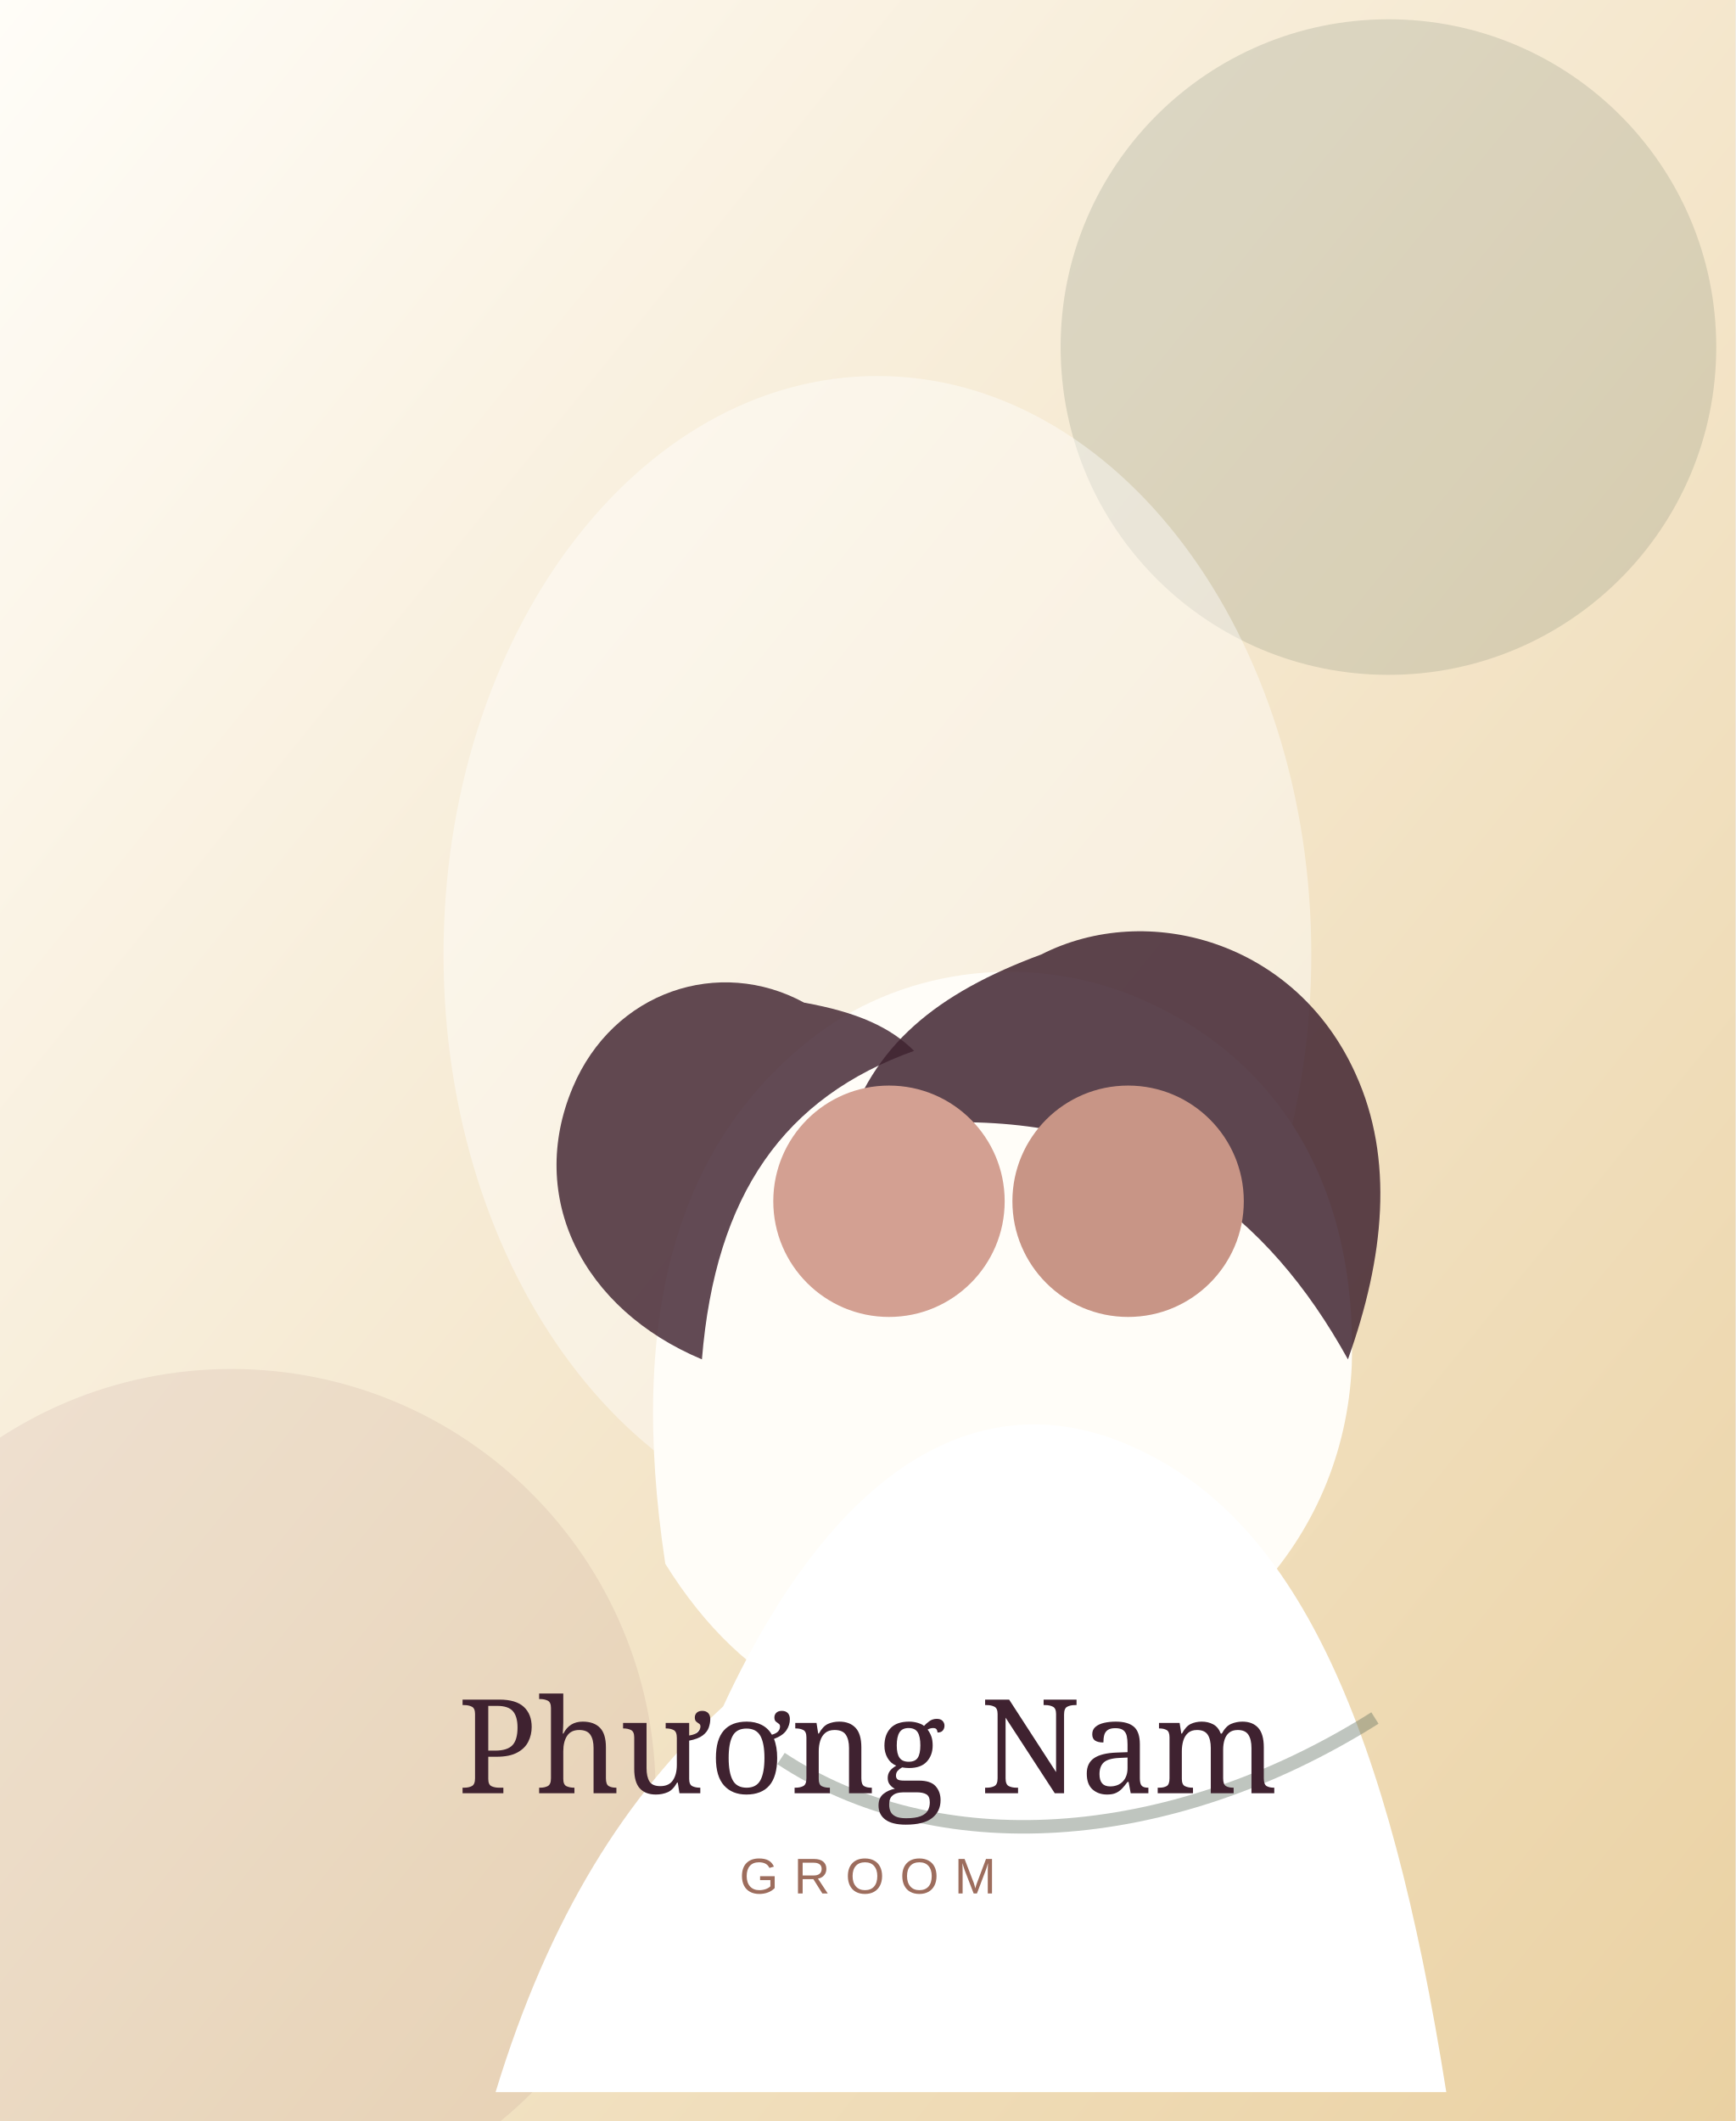
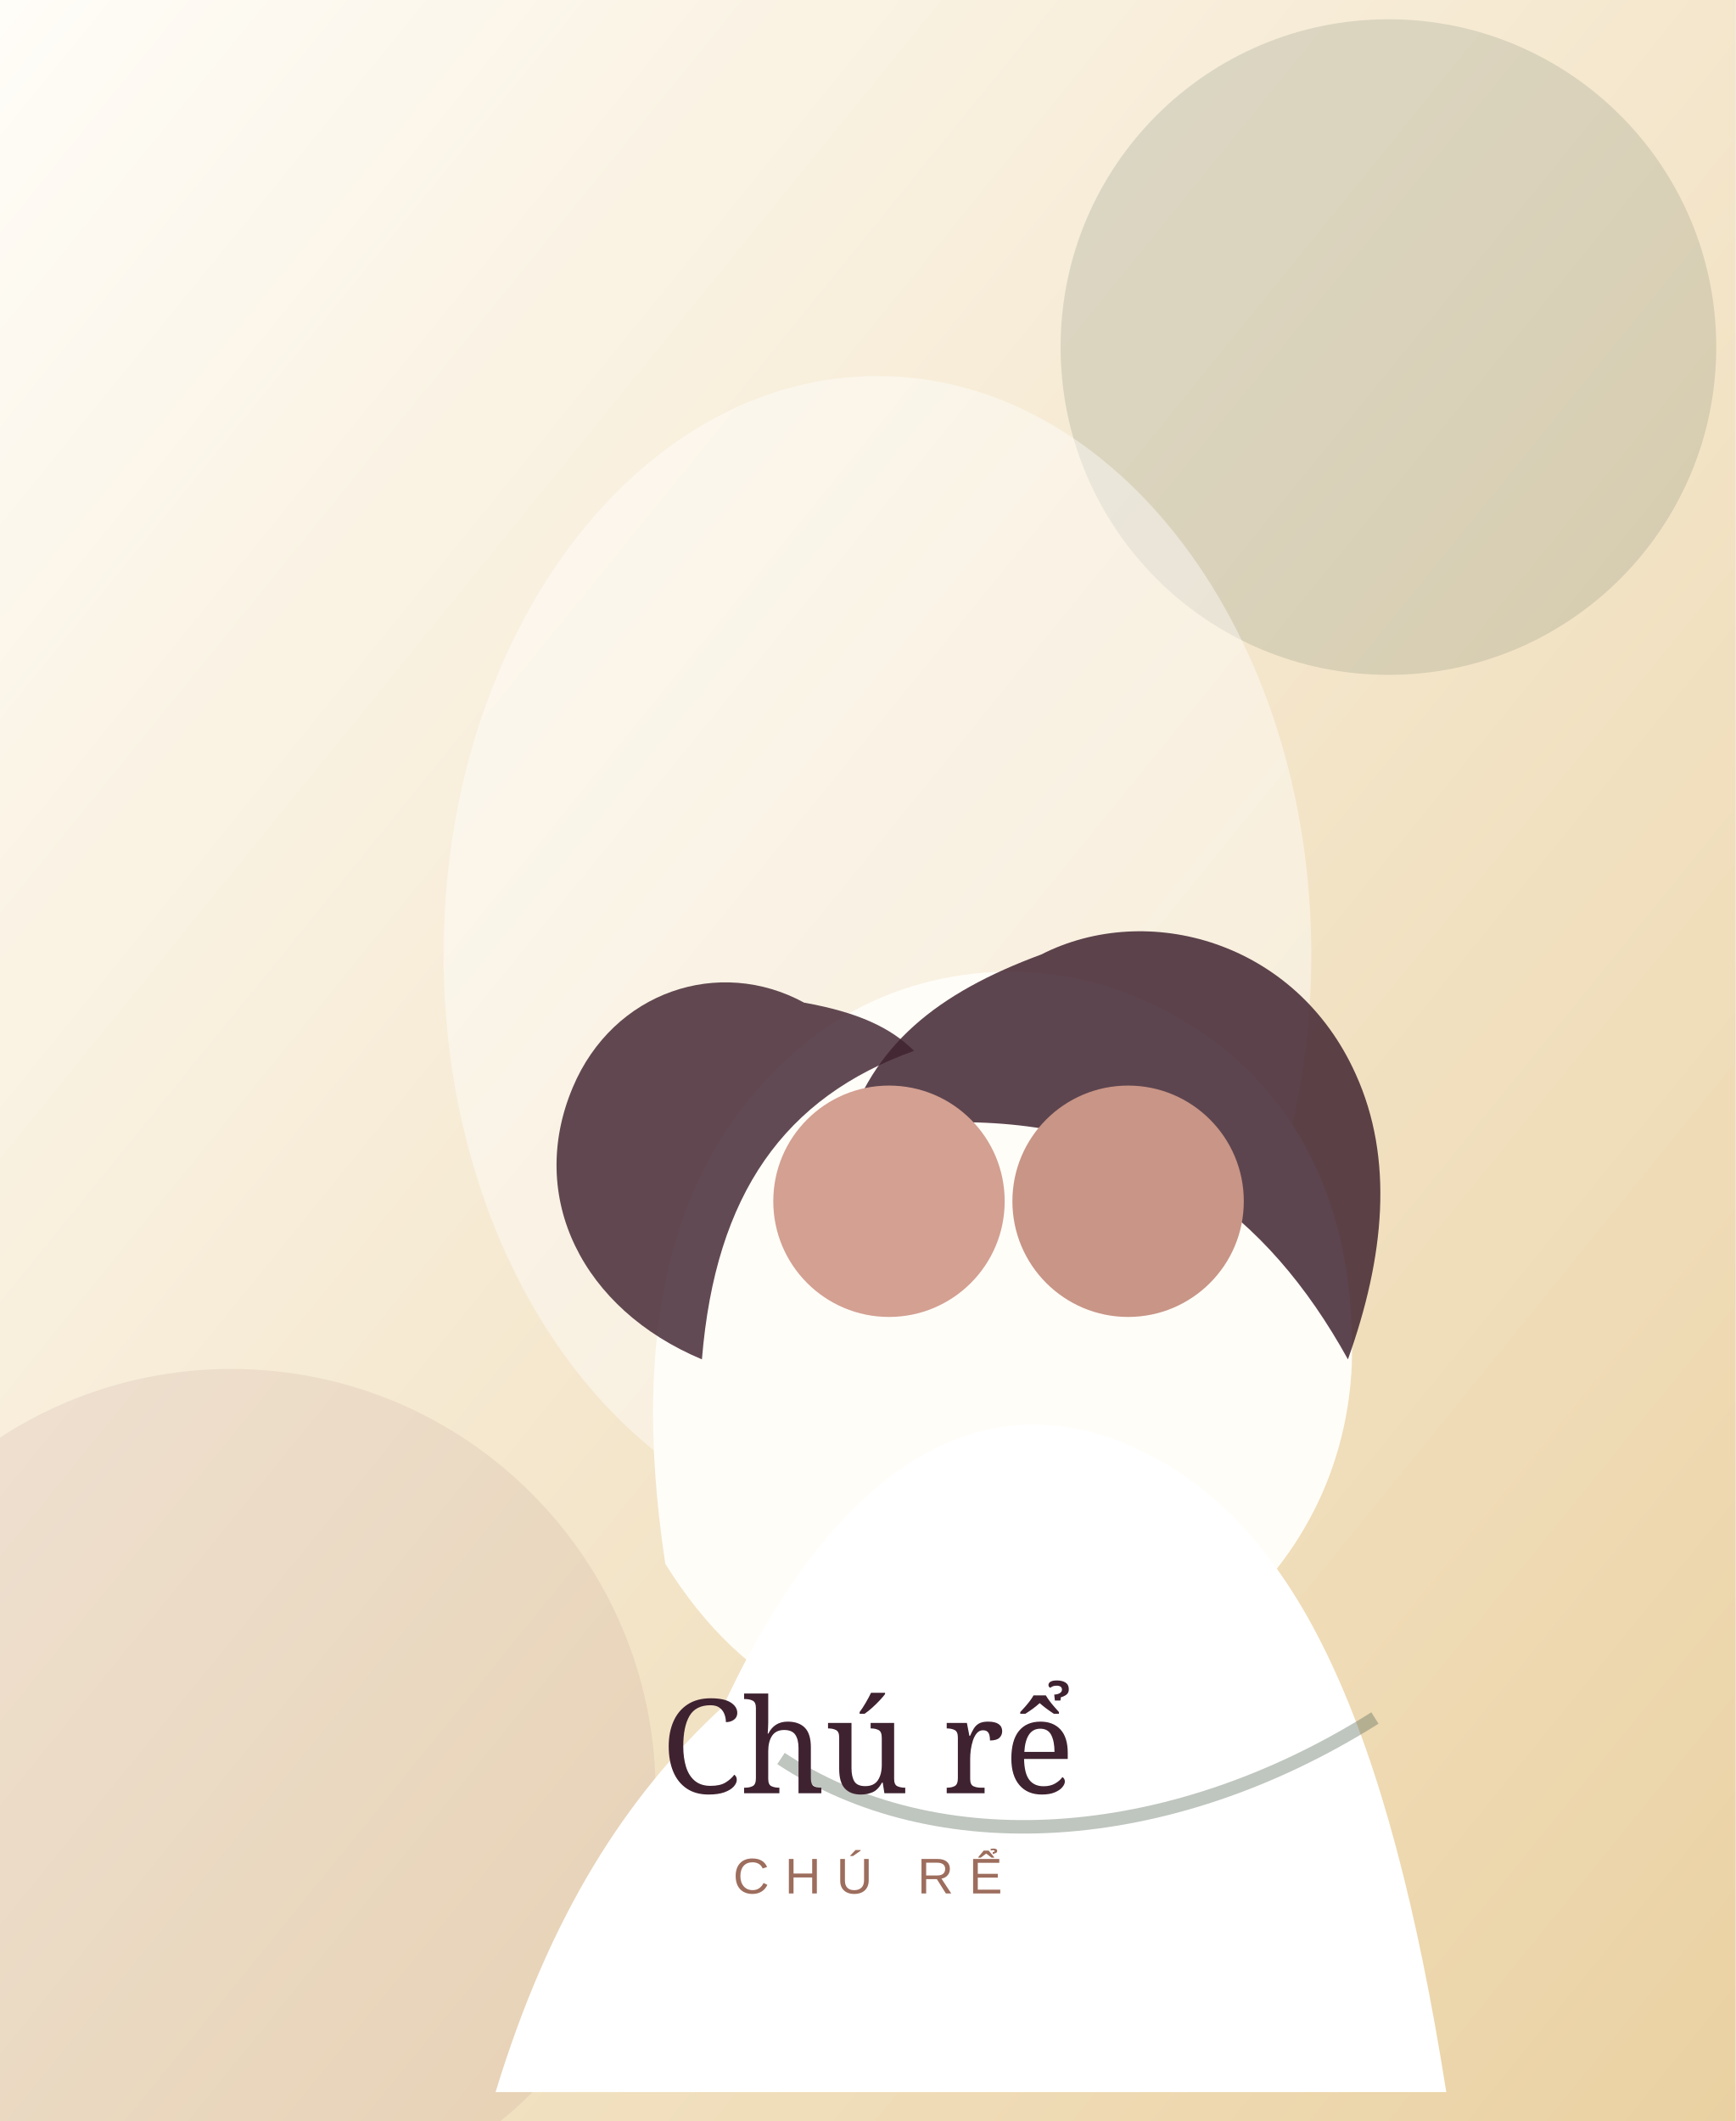
<svg xmlns="http://www.w3.org/2000/svg" width="900" height="1100" viewBox="0 0 900 1100">
  <defs>
    <linearGradient id="g" x1="0" y1="0" x2="1" y2="1">
      <stop offset="0" stop-color="#fffdf8" />
      <stop offset="1" stop-color="#ead1a2" />
    </linearGradient>
  </defs>
  <rect width="900" height="1100" fill="url(#g)" />
  <circle cx="720" cy="180" r="170" fill="#5f6f5f" opacity=".18" />
  <circle cx="120" cy="930" r="220" fill="#6d2f3f" opacity=".08" />
  <g transform="translate(175 185)">
    <ellipse cx="280" cy="310" rx="225" ry="300" fill="#fff" opacity=".42" />
    <path d="M170 626 C150 494 178 408 244 355 C290 318 356 308 414 332 C488 363 529 430 526 523 C522 614 455 688 346 708 C270 722 211 692 170 626Z" fill="#fffdf8" />
    <path d="M242 335 C198 311 143 329 122 379 C98 436 127 494 189 520 C196 434 232 384 299 360 C287 348 270 340 242 335Z" fill="#3f2230" opacity=".82" />
    <path d="M365 310 C420 282 497 303 528 372 C548 416 543 467 524 520 C482 444 420 397 323 397 C304 397 284 399 263 405 C277 357 311 330 365 310Z" fill="#3f2230" opacity=".84" />
    <circle cx="286" cy="438" r="60" fill="#d3a092" />
    <circle cx="410" cy="438" r="60" fill="#c89586" />
    <path d="M200 700 C265 560 346 532 418 568 C498 607 545 710 575 900 L82 900 C110 808 150 746 200 700Z" fill="#fff" />
    <path d="M230 727 C310 780 430 774 538 706" fill="none" stroke="#5f6f5f" stroke-width="7" opacity=".4" />
  </g>
-   <text x="450" y="930" text-anchor="middle" font-family="Georgia, serif" font-size="68" fill="#3f2230">Phương Nam</text>
-   <text x="450" y="982" text-anchor="middle" font-family="Arial, sans-serif" font-size="26" letter-spacing="8" fill="#9d6d5d">GROOM</text>
+   <text x="450" y="930" text-anchor="middle" font-family="Georgia, serif" font-size="68" fill="#3f2230">Chú rể</text>
+   <text x="450" y="982" text-anchor="middle" font-family="Arial, sans-serif" font-size="26" letter-spacing="8" fill="#9d6d5d">CHÚ RỂ</text>
</svg>
